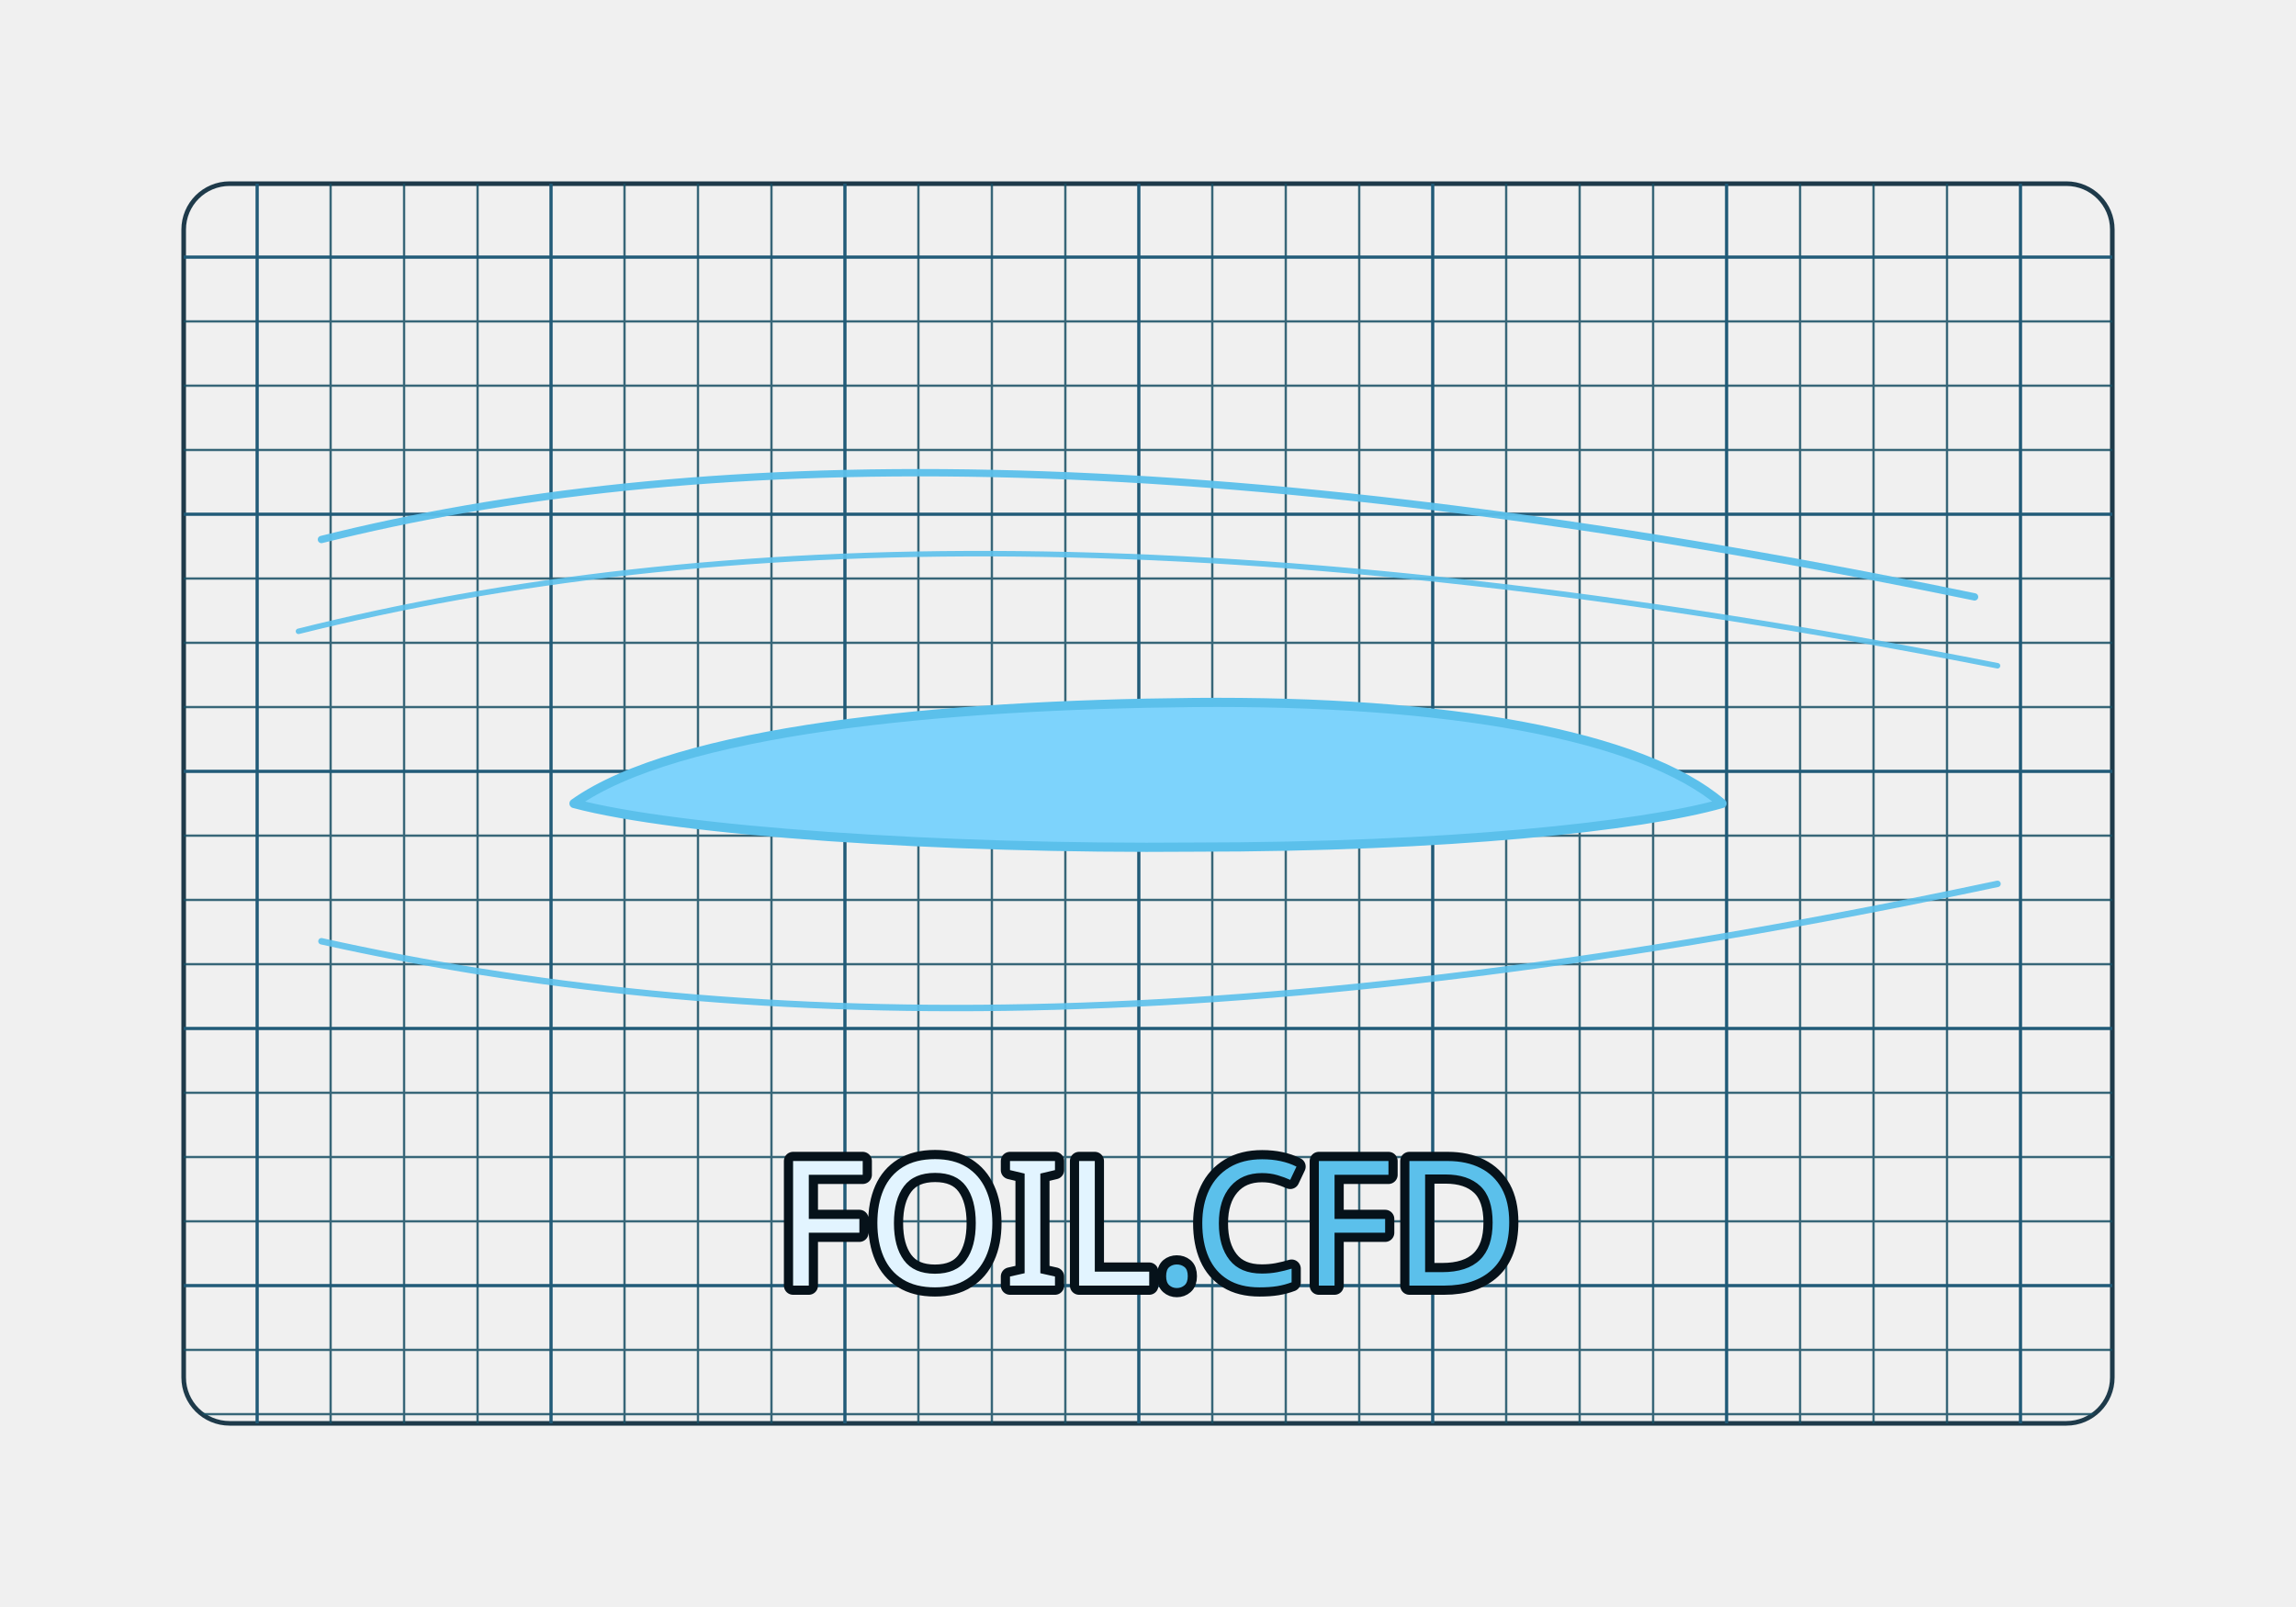
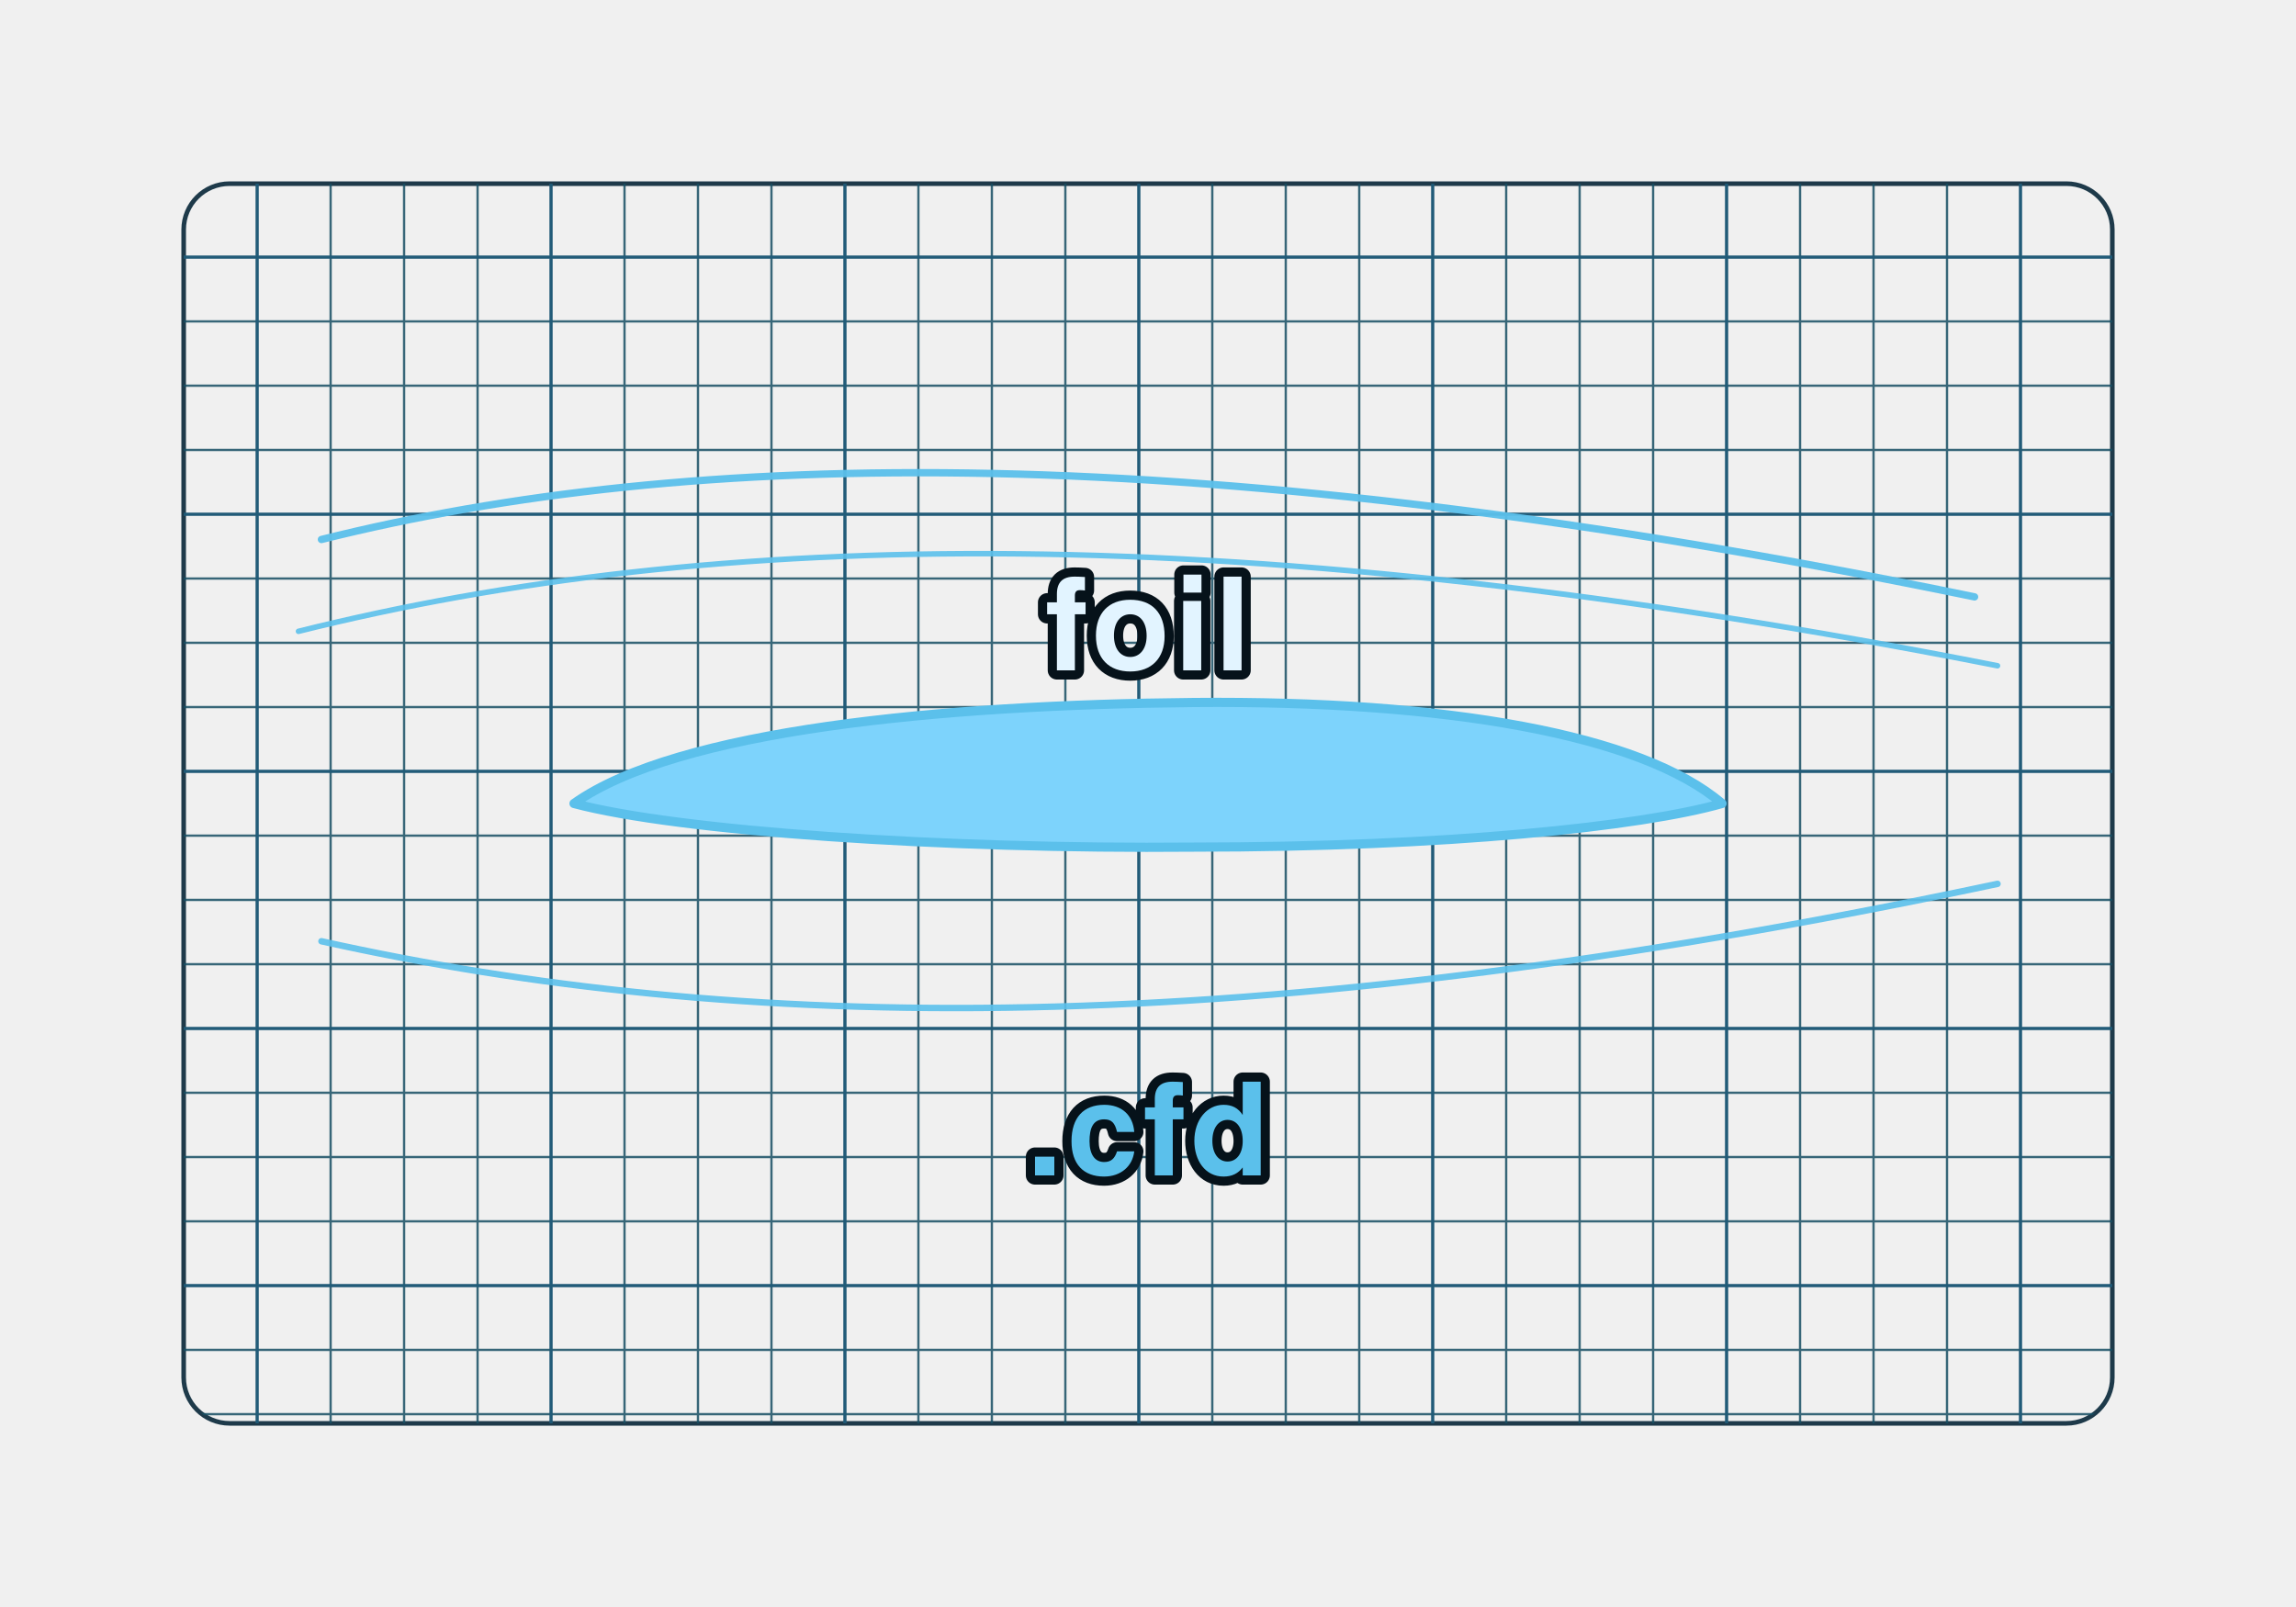
<svg xmlns="http://www.w3.org/2000/svg" viewBox="0 0 1000 700" role="img" aria-labelledby="t d">
  <defs>
    <path id="f" d="M250,350          C295,318 410,307 520,306          C630,305 715,320 750,350          C715,360 630,369 520,369          C410,370 295,362 250,350 Z" />
    <clipPath id="c">
      <rect x="80" y="80" width="840" height="540" rx="20" />
    </clipPath>
    <mask id="m" maskUnits="userSpaceOnUse" x="0" y="0" width="1000" height="700">
      <rect width="1000" height="700" fill="white" />
      <use href="#f" fill="black" />
    </mask>
  </defs>
  <rect x="80" y="80" width="840" height="540" rx="20" fill="none" stroke="#1E3A4A" stroke-width="2" />
  <g clip-path="url(#c)" mask="url(#m)">
    <g stroke="#164E63" stroke-width="1" opacity="0.85">
      <path d="M112 80V620 M144 80V620 M176 80V620 M208 80V620                M240 80V620 M272 80V620 M304 80V620 M336 80V620                M368 80V620 M400 80V620 M432 80V620 M464 80V620                M496 80V620 M528 80V620 M560 80V620 M592 80V620                M624 80V620 M656 80V620 M688 80V620 M720 80V620                M752 80V620 M784 80V620 M816 80V620 M848 80V620                M880 80V620" />
      <path d="M80 112H920 M80 140H920 M80 168H920 M80 196H920                M80 224H920 M80 252H920 M80 280H920 M80 308H920                M80 336H920 M80 364H920 M80 392H920 M80 420H920                M80 448H920 M80 476H920 M80 504H920 M80 532H920                M80 560H920 M80 588H920 M80 616H920" />
    </g>
    <g stroke="#1E5A78" stroke-width="1.4" opacity="0.9">
      <path d="M112 80V620 M240 80V620 M368 80V620 M496 80V620                M624 80V620 M752 80V620 M880 80V620" />
      <path d="M80 112H920 M80 224H920 M80 336H920 M80 448H920 M80 560H920" />
    </g>
    <g fill="none" stroke="#5BC0EB" stroke-linecap="round">
      <path d="M140 235 C300 195 520 190 860 260" stroke-width="3.2" opacity="0.95" />
      <path d="M130 275 C310 230 540 225 870 290" stroke-width="2.4" opacity="0.9" />
      <path d="M140 410 C320 450 540 455 870 385" stroke-width="2.8" opacity="0.9" />
    </g>
  </g>
  <use href="#f" fill="#7DD3FC" stroke="#5BC0EB" stroke-width="4" stroke-linejoin="round" />
-   <text x="500" y="560" text-anchor="middle" font-family="Impact, Haettenschweiler, 'Arial Narrow Bold', sans-serif" font-size="76" font-weight="400" letter-spacing="0" fill="#E2F4FF" paint-order="stroke" stroke="#06121A" stroke-width="8" stroke-linejoin="round">
-     FOIL<tspan fill="#5BC0EB">.CFD</tspan>
+   <text x="500" y="292" text-anchor="middle" font-family="'Arial Narrow', Impact, 'Helvetica Neue', sans-serif" font-size="56" font-weight="700" letter-spacing="2" fill="#E2F4FF" paint-order="stroke" stroke="#06121A" stroke-width="8" stroke-linejoin="round">
+     foil
+   </text>
+   <text x="500" y="512" text-anchor="middle" font-family="'Arial Narrow', Impact, 'Helvetica Neue', sans-serif" font-size="56" font-weight="700" letter-spacing="2" fill="#5BC0EB" paint-order="stroke" stroke="#06121A" stroke-width="8" stroke-linejoin="round">
+     .cfd
  </text>
</svg>
